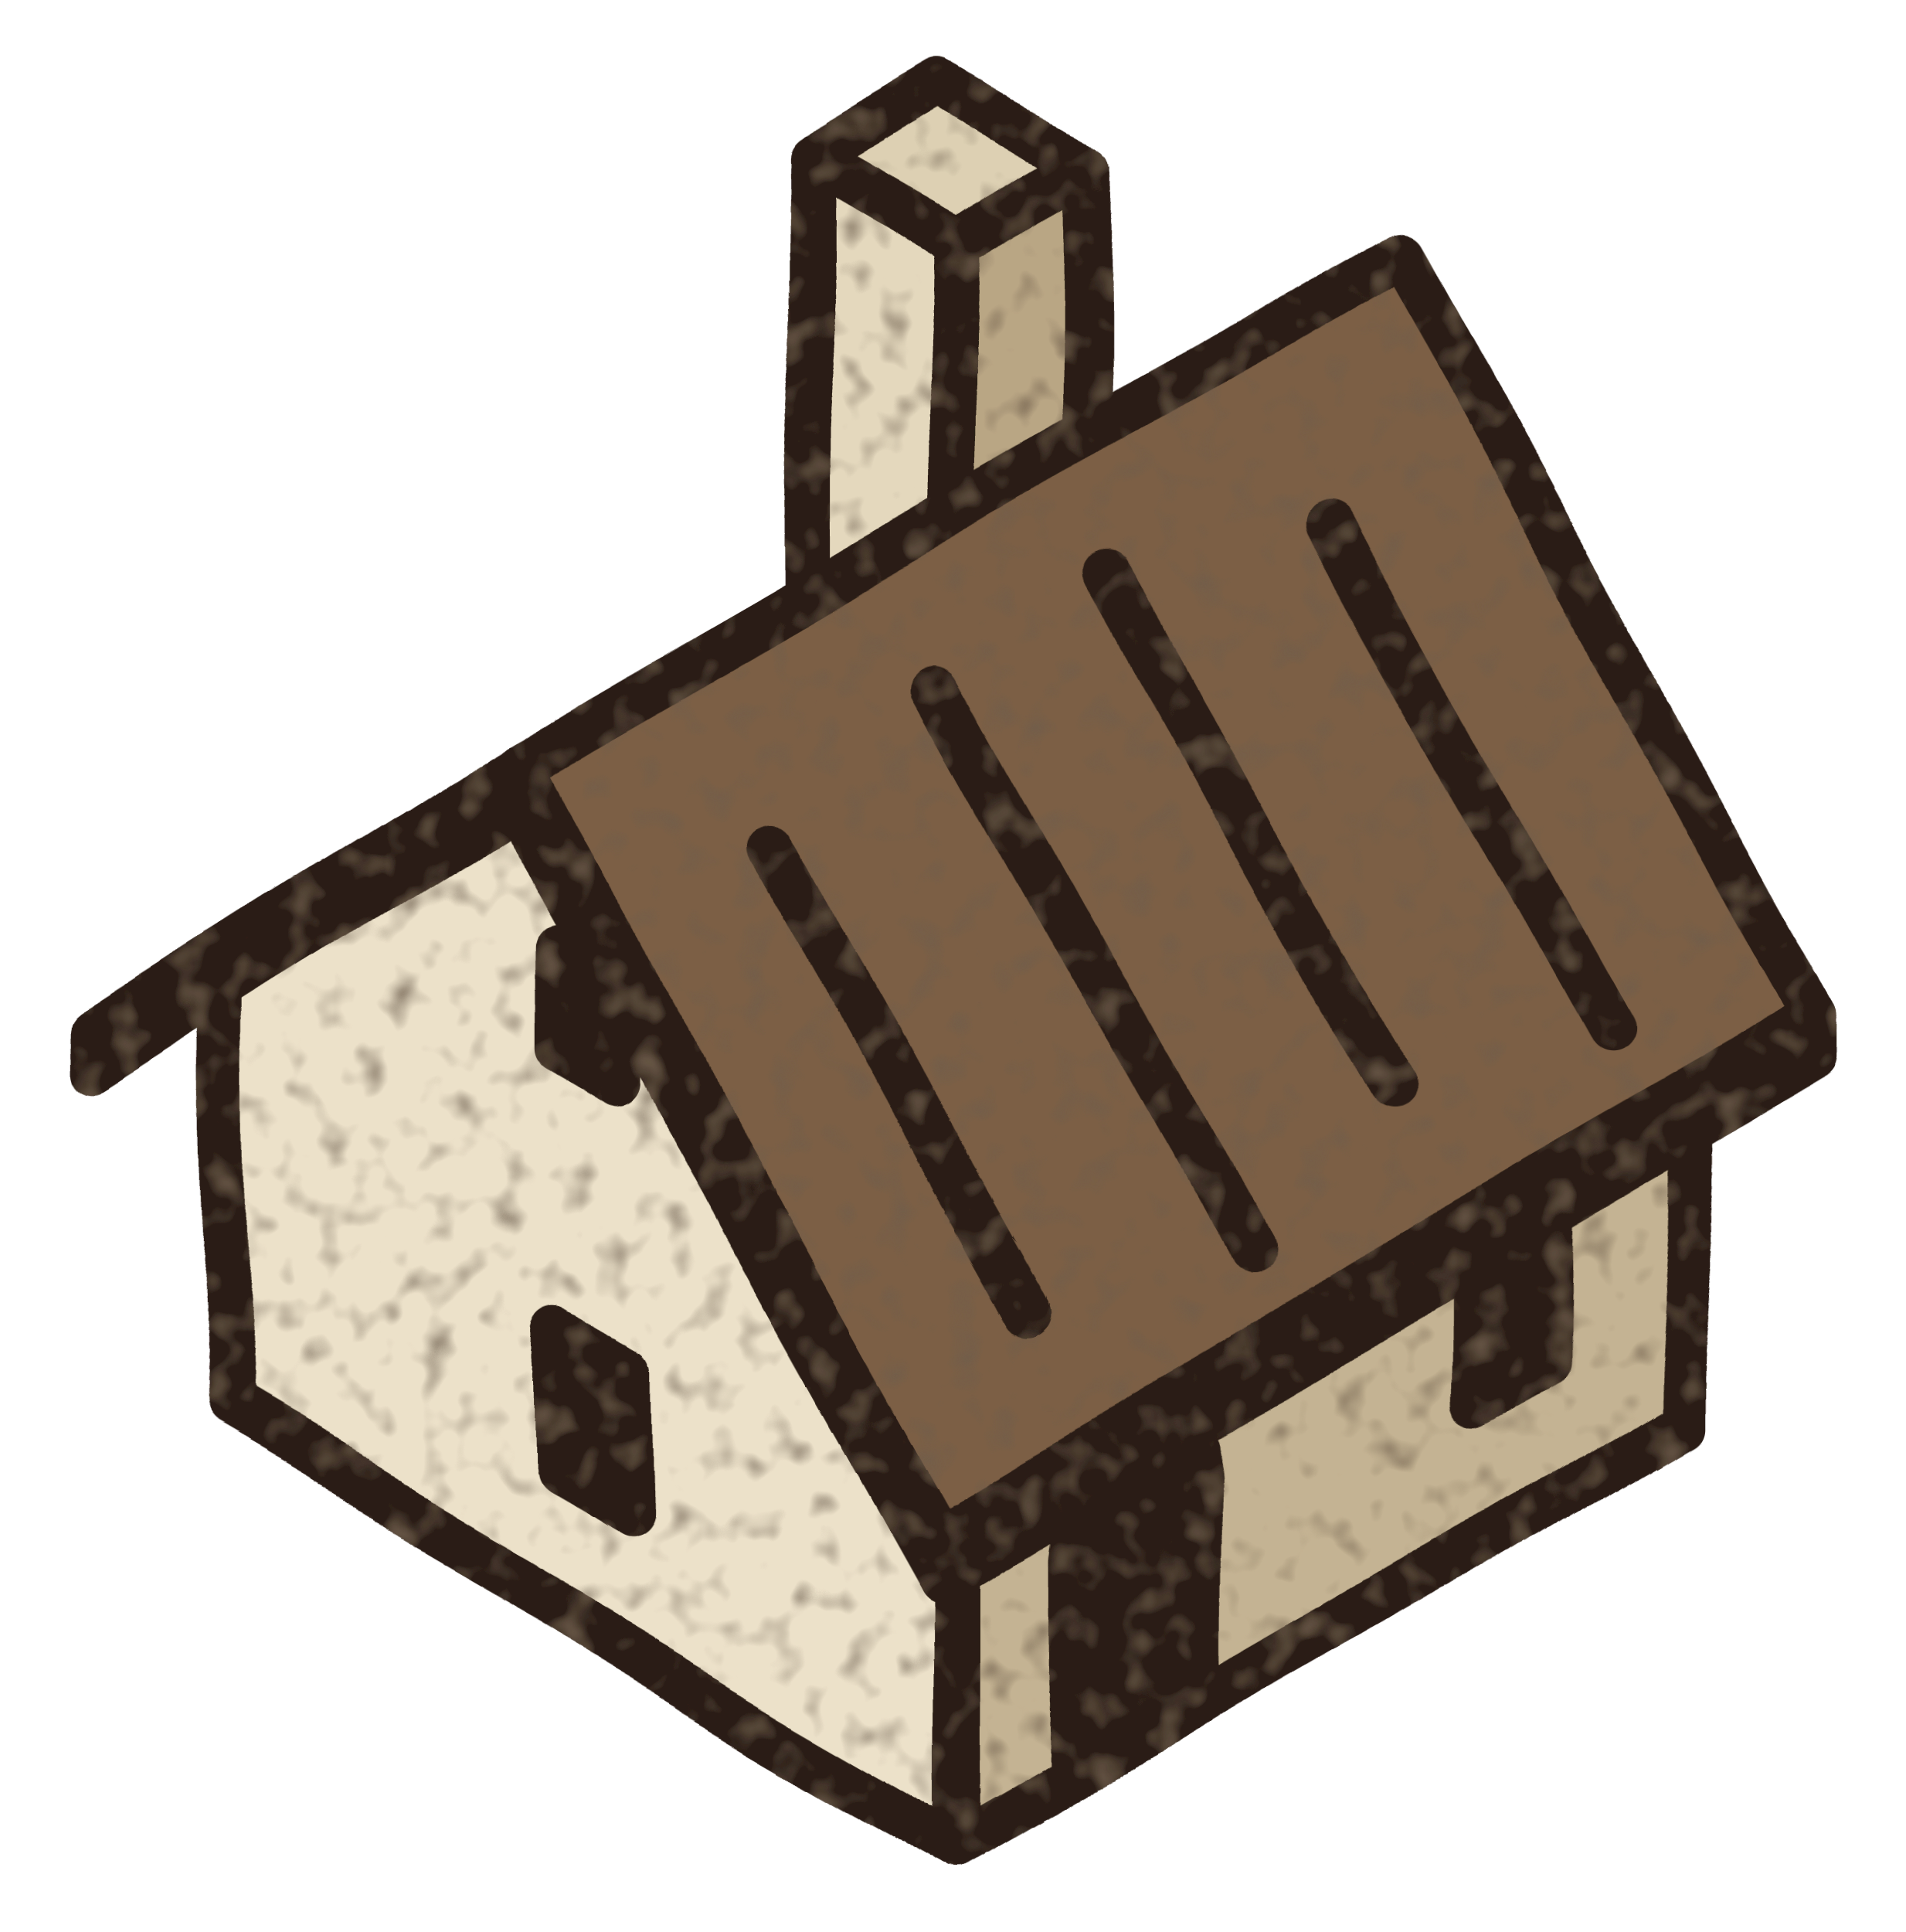
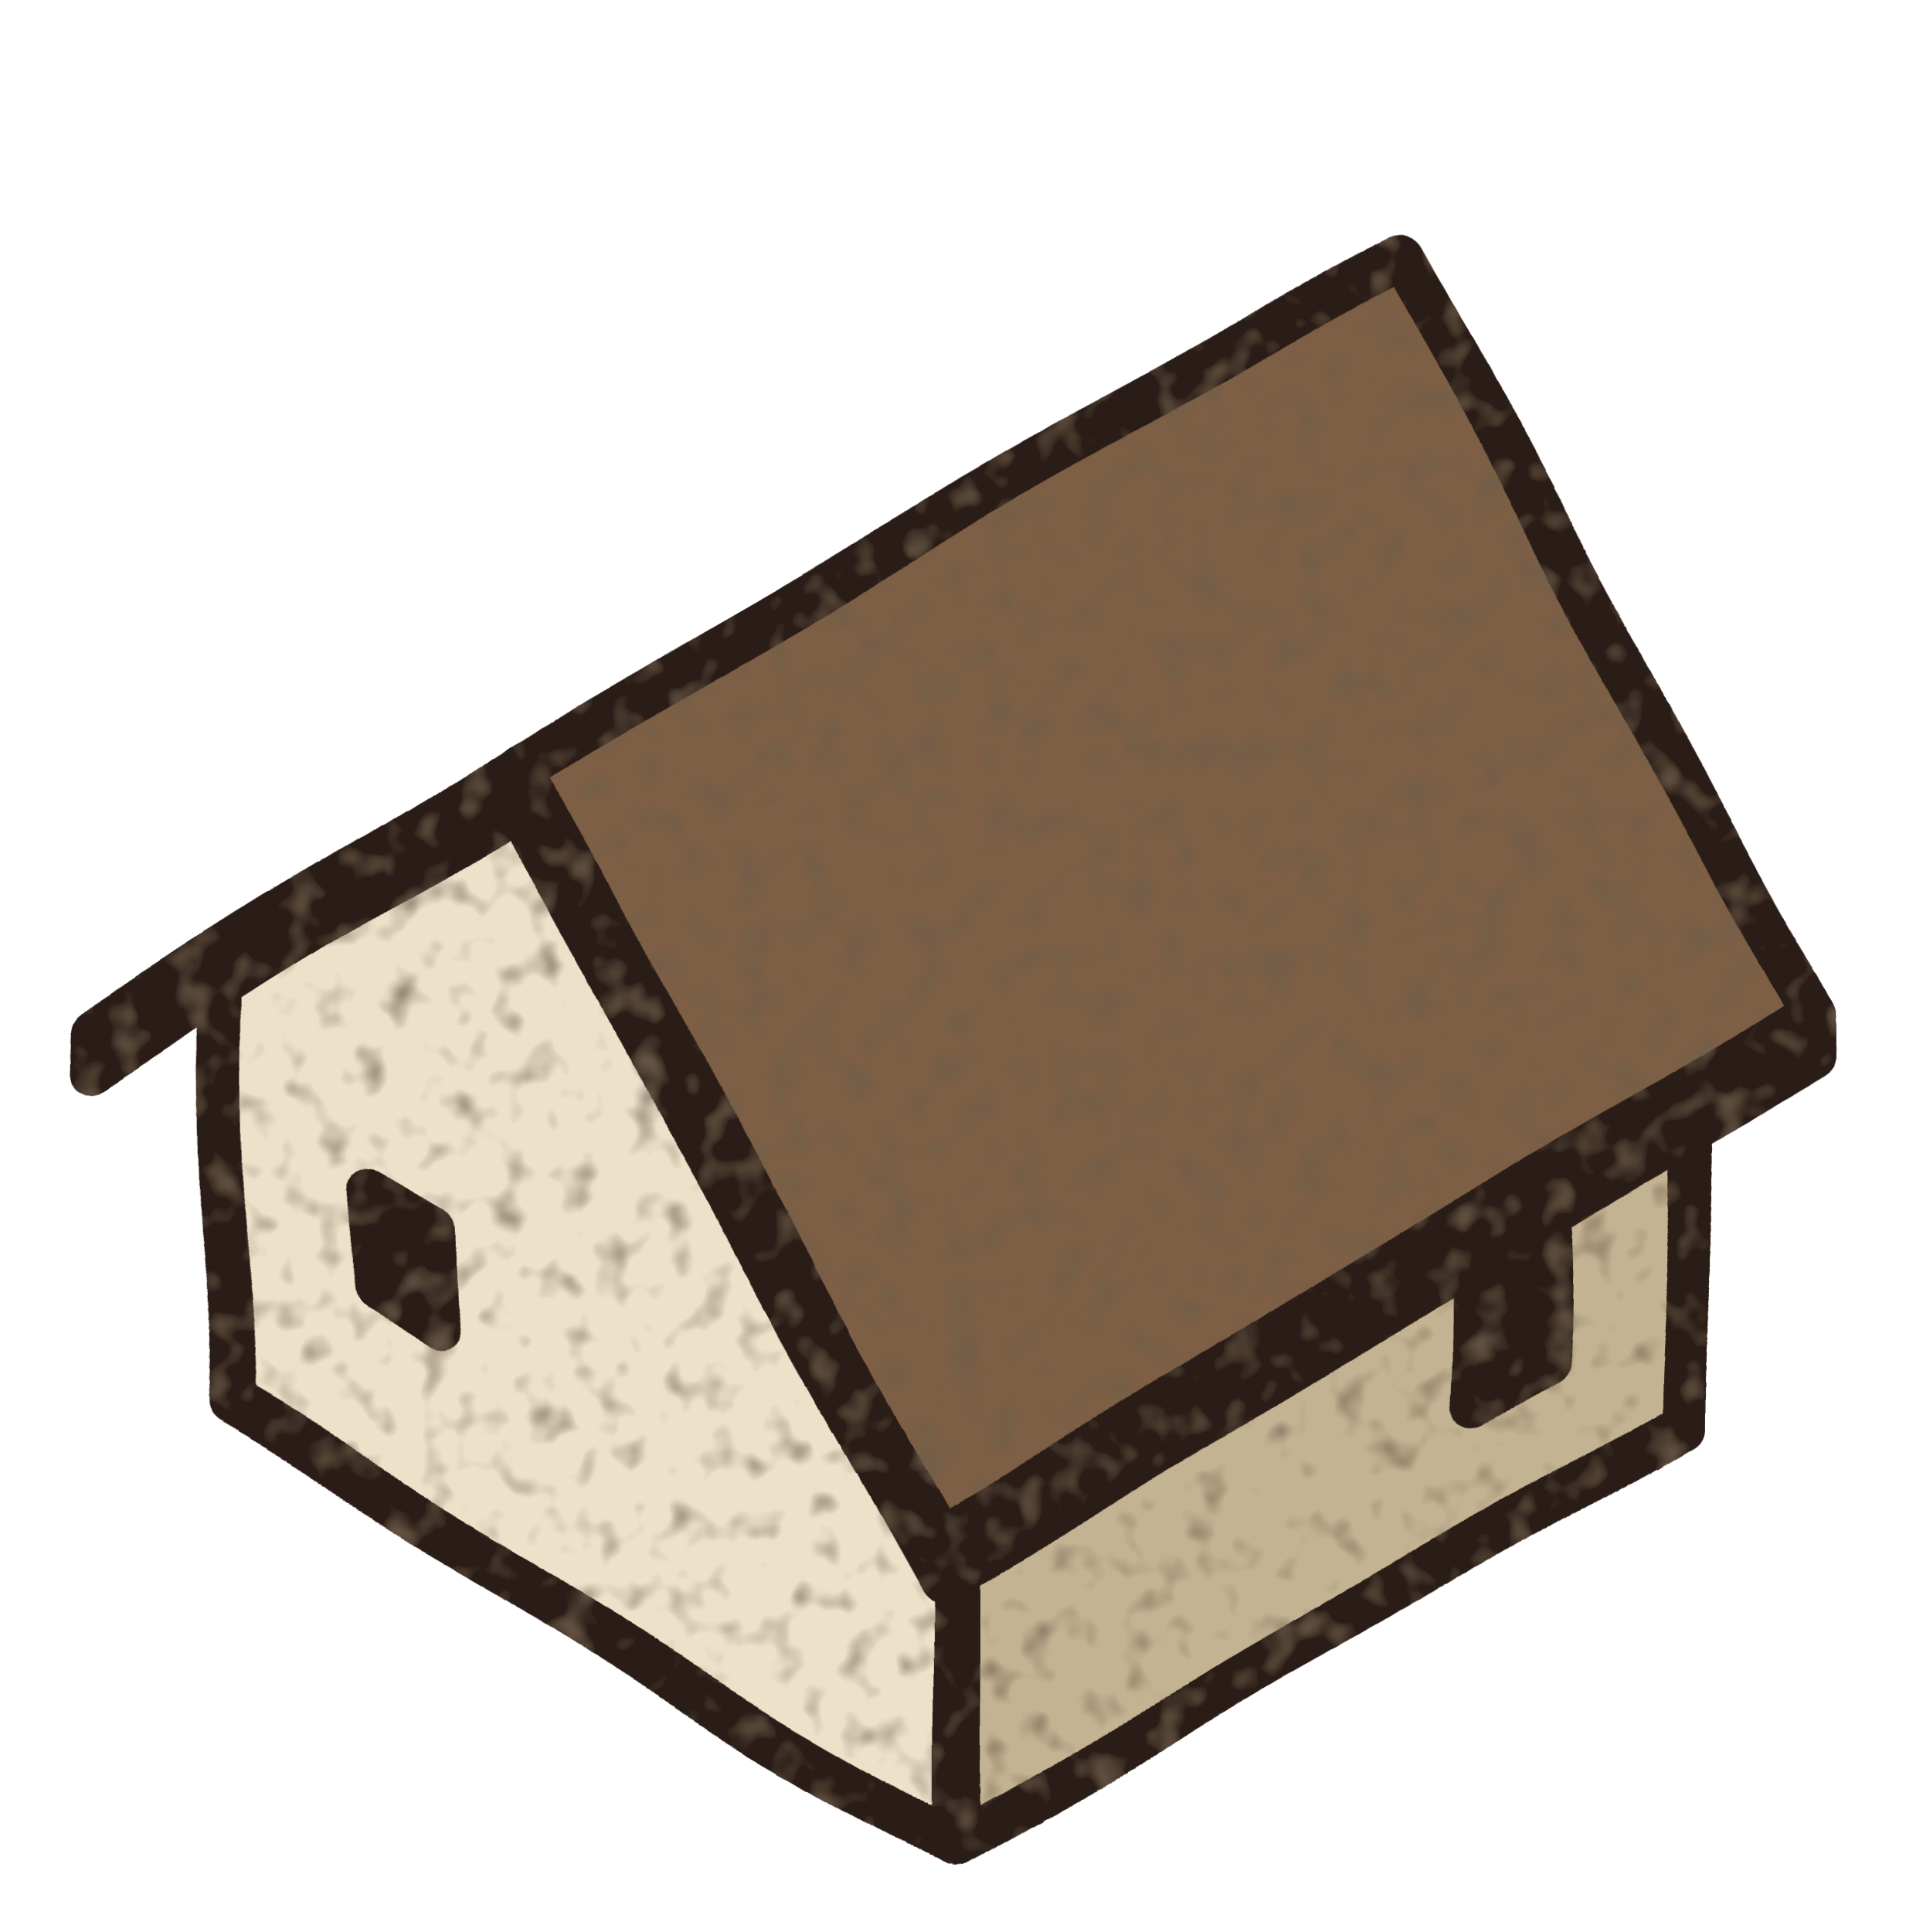
- <svg xmlns="http://www.w3.org/2000/svg" width="135.83" height="137.7" viewBox="0 0 45.28 45.9" data-footprint="2 2" data-origin="22.64 23.7" fill="none" stroke="#2a1e16" stroke-width="1.1" stroke-linecap="round" stroke-linejoin="round">
+ <svg xmlns="http://www.w3.org/2000/svg" width="135.87" height="137.73" viewBox="0 0 45.29 45.91" data-footprint="2 2" data-origin="22.64 23.7" fill="none" stroke="#2a1e16" stroke-width="1.1" stroke-linecap="round" stroke-linejoin="round" data-edited="true">
  <defs>
    <filter id="hand" x="-4%" y="-4%" width="108%" height="108%">
      <feTurbulence type="fractalNoise" baseFrequency="0.07" numOctaves="2" seed="4" result="warp" />
      <feDisplacementMap in="SourceGraphic" in2="warp" scale="1.3" xChannelSelector="R" yChannelSelector="G" result="wobble" />
      <feTurbulence type="fractalNoise" baseFrequency="1.2" numOctaves="2" seed="9" result="grain" />
      <feColorMatrix in="grain" type="matrix" values="0 0 0 0 0.16 0 0 0 0 0.11 0 0 0 0 0.07 2.2 0 0 0 -1.18" result="specks" />
      <feComposite in="specks" in2="wobble" operator="in" result="speckled" />
      <feMerge>
        <feMergeNode in="wobble" />
        <feMergeNode in="speckled" />
      </feMerge>
    </filter>
  </defs>
  <g class="part" filter="url(#hand)">
-     <path data-layer="chimney" fill="#e4d8bd" d="M19.17 18.5L22.64 20.5L22.64 6L19.17 4Z" />
-     <path data-layer="chimney" fill="#b9a684" d="M22.64 20.5L25.76 18.7L25.76 4.2L22.64 6Z" />
-     <path data-layer="chimney" fill="#ddd0b3" d="M22.29 2.2L19.17 4L22.64 6L25.76 4.2Z" />
    <path data-layer="walls" fill="#c4b393" d="M39.96 33.7L22.64 43.7L22.64 32.7L39.96 22.7Z" />
    <path data-layer="walls" fill="#ece1c9" d="M5.32 33.7L22.64 43.7L22.64 32.7L13.98 17.2L5.32 22.7Z" />
    <path data-layer="windows" fill="#2a1e16" d="M36.49 32.4L34.76 33.4L34.76 30L36.49 29Z" />
-     <path data-layer="windows" fill="#2a1e16" d="M13.11 34.9L14.84 35.9L14.84 32.5L13.11 31.5Z" />
-     <path data-layer="windows" fill="#2a1e16" d="M13.29 24.99L14.67 25.79L14.67 23.39L13.29 22.59Z" />
-     <path data-layer="door" fill="#2a1e16" d="M28.53 40.3L28.53 34.9L28.41 34.28L28.07 33.89L27.56 33.79L26.97 34L26.37 34.48L25.87 35.16L25.53 35.94L25.41 36.7L25.41 42.1Z" />
+     <path data-layer="windows" fill="#2a1e16" d="M8.92 30.88L10.3 31.68L10.3 29.28L8.92 28.48Z" />
    <path data-layer="eaves" class="roof-shade" fill="#7b5e45" d="M12.25 18.2L2.2 24.58L2.2 25.58L12.25 19.2Z" />
    <path data-layer="eaves" class="roof-shade" fill="#7b5e45" d="M12.25 18.2L22.29 36.18L22.29 37.18L12.25 19.2Z" />
    <path data-layer="eaves" class="roof-shade" fill="#7b5e45" d="M43.08 24.18L22.29 36.18L22.29 37.18L43.08 25.18Z" />
    <path data-layer="roof" class="roof-shade" fill="#7b5e45" d="M33.03 6.2L12.25 18.2L22.29 36.18L43.08 24.18Z" />
-     <path data-layer="roof lines" d="M31.44 12.5L38.14 24.48" />
-     <path data-layer="roof lines" d="M26.36 13.71L33.1 25.78" />
-     <path data-layer="roof lines" d="M22.29 16.23L29.75 29.58" />
-     <path data-layer="roof lines" d="M18.41 20.12L24.5 31.01" />
  </g>
</svg>
